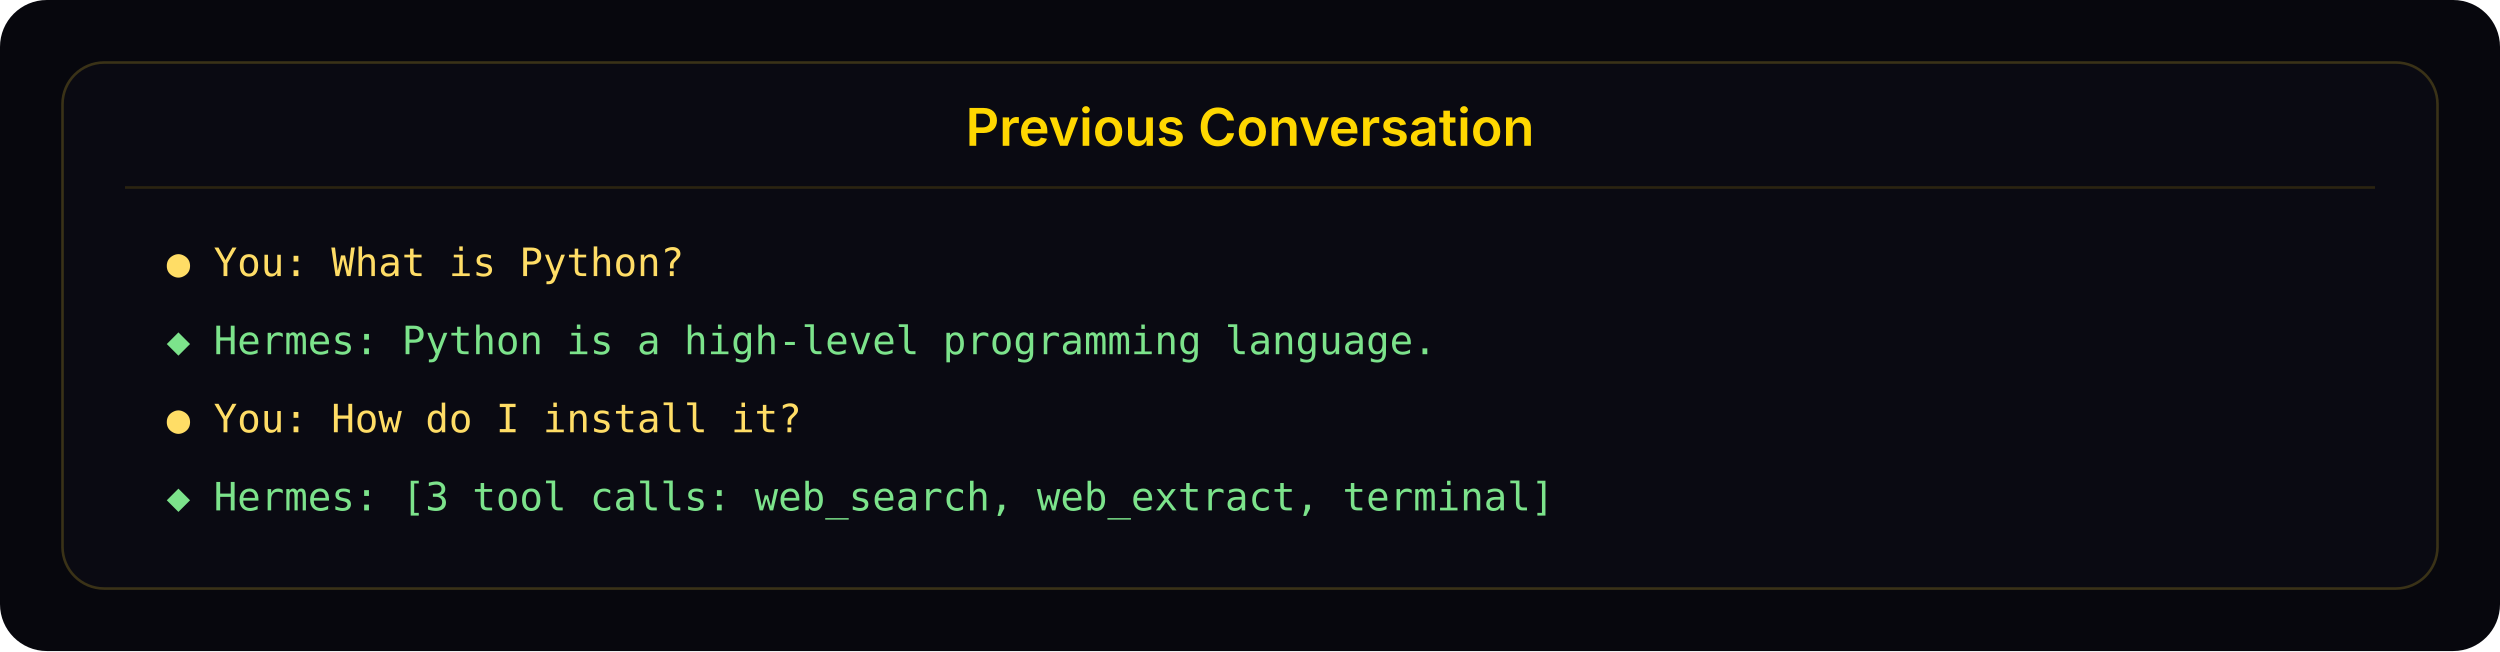
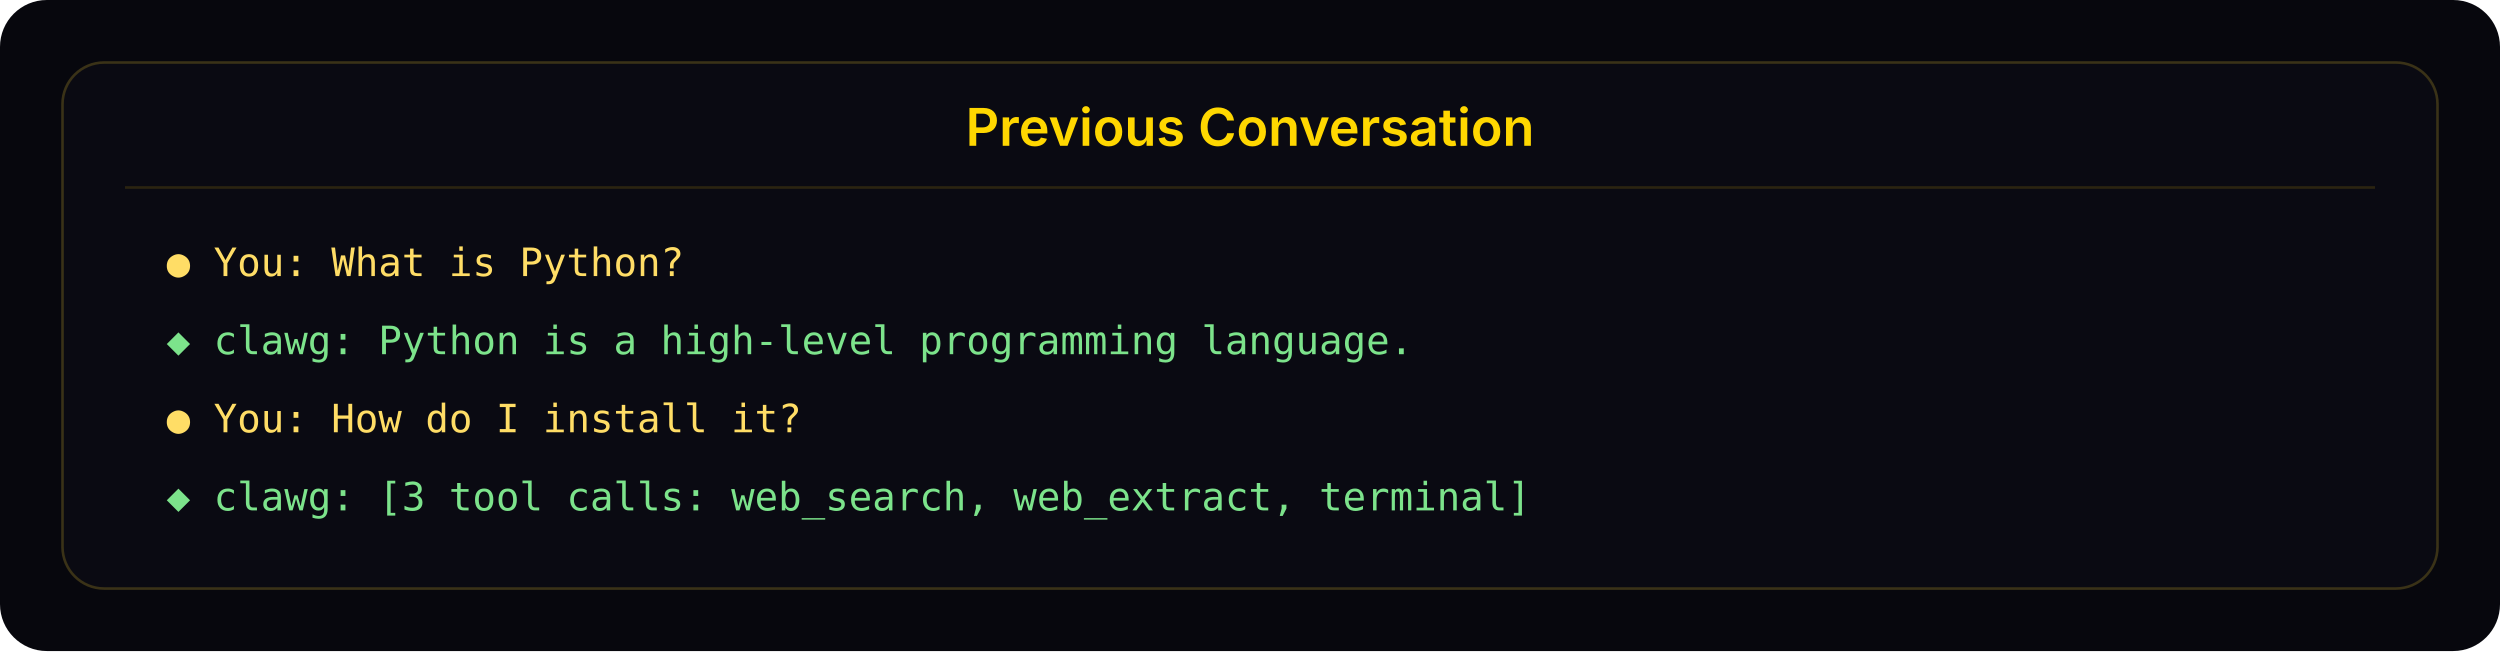
<svg xmlns="http://www.w3.org/2000/svg" width="960" height="250" viewBox="0 0 960 250" role="img" aria-labelledby="title desc">
  <rect width="960" height="250" rx="18" fill="#07070d" />
  <rect x="24" y="24" width="912" height="202" rx="16" fill="#0a0a12" stroke="#3a3217" />
  <text x="480" y="56" text-anchor="middle" fill="#ffd700" font-family="Inter, sans-serif" font-size="20" font-weight="600">Previous Conversation</text>
  <line x1="48" y1="72" x2="912" y2="72" stroke="#2b2410" />
  <text x="64" y="106" fill="#ffdd66" font-family="JetBrains Mono, monospace" font-size="15">● You: What is Python?</text>
-   <text x="64" y="136" fill="#7ce38b" font-family="JetBrains Mono, monospace" font-size="15">◆ Hermes: Python is a high-level programming language.</text>
+   <text x="64" y="136" fill="#7ce38b" font-family="JetBrains Mono, monospace" font-size="15">◆ clawg: Python is a high-level programming language.</text>
  <text x="64" y="166" fill="#ffdd66" font-family="JetBrains Mono, monospace" font-size="15">● You: How do I install it?</text>
-   <text x="64" y="196" fill="#7ce38b" font-family="JetBrains Mono, monospace" font-size="15">◆ Hermes: [3 tool calls: web_search, web_extract, terminal]</text>
+   <text x="64" y="196" fill="#7ce38b" font-family="JetBrains Mono, monospace" font-size="15">◆ clawg: [3 tool calls: web_search, web_extract, terminal]</text>
</svg>
